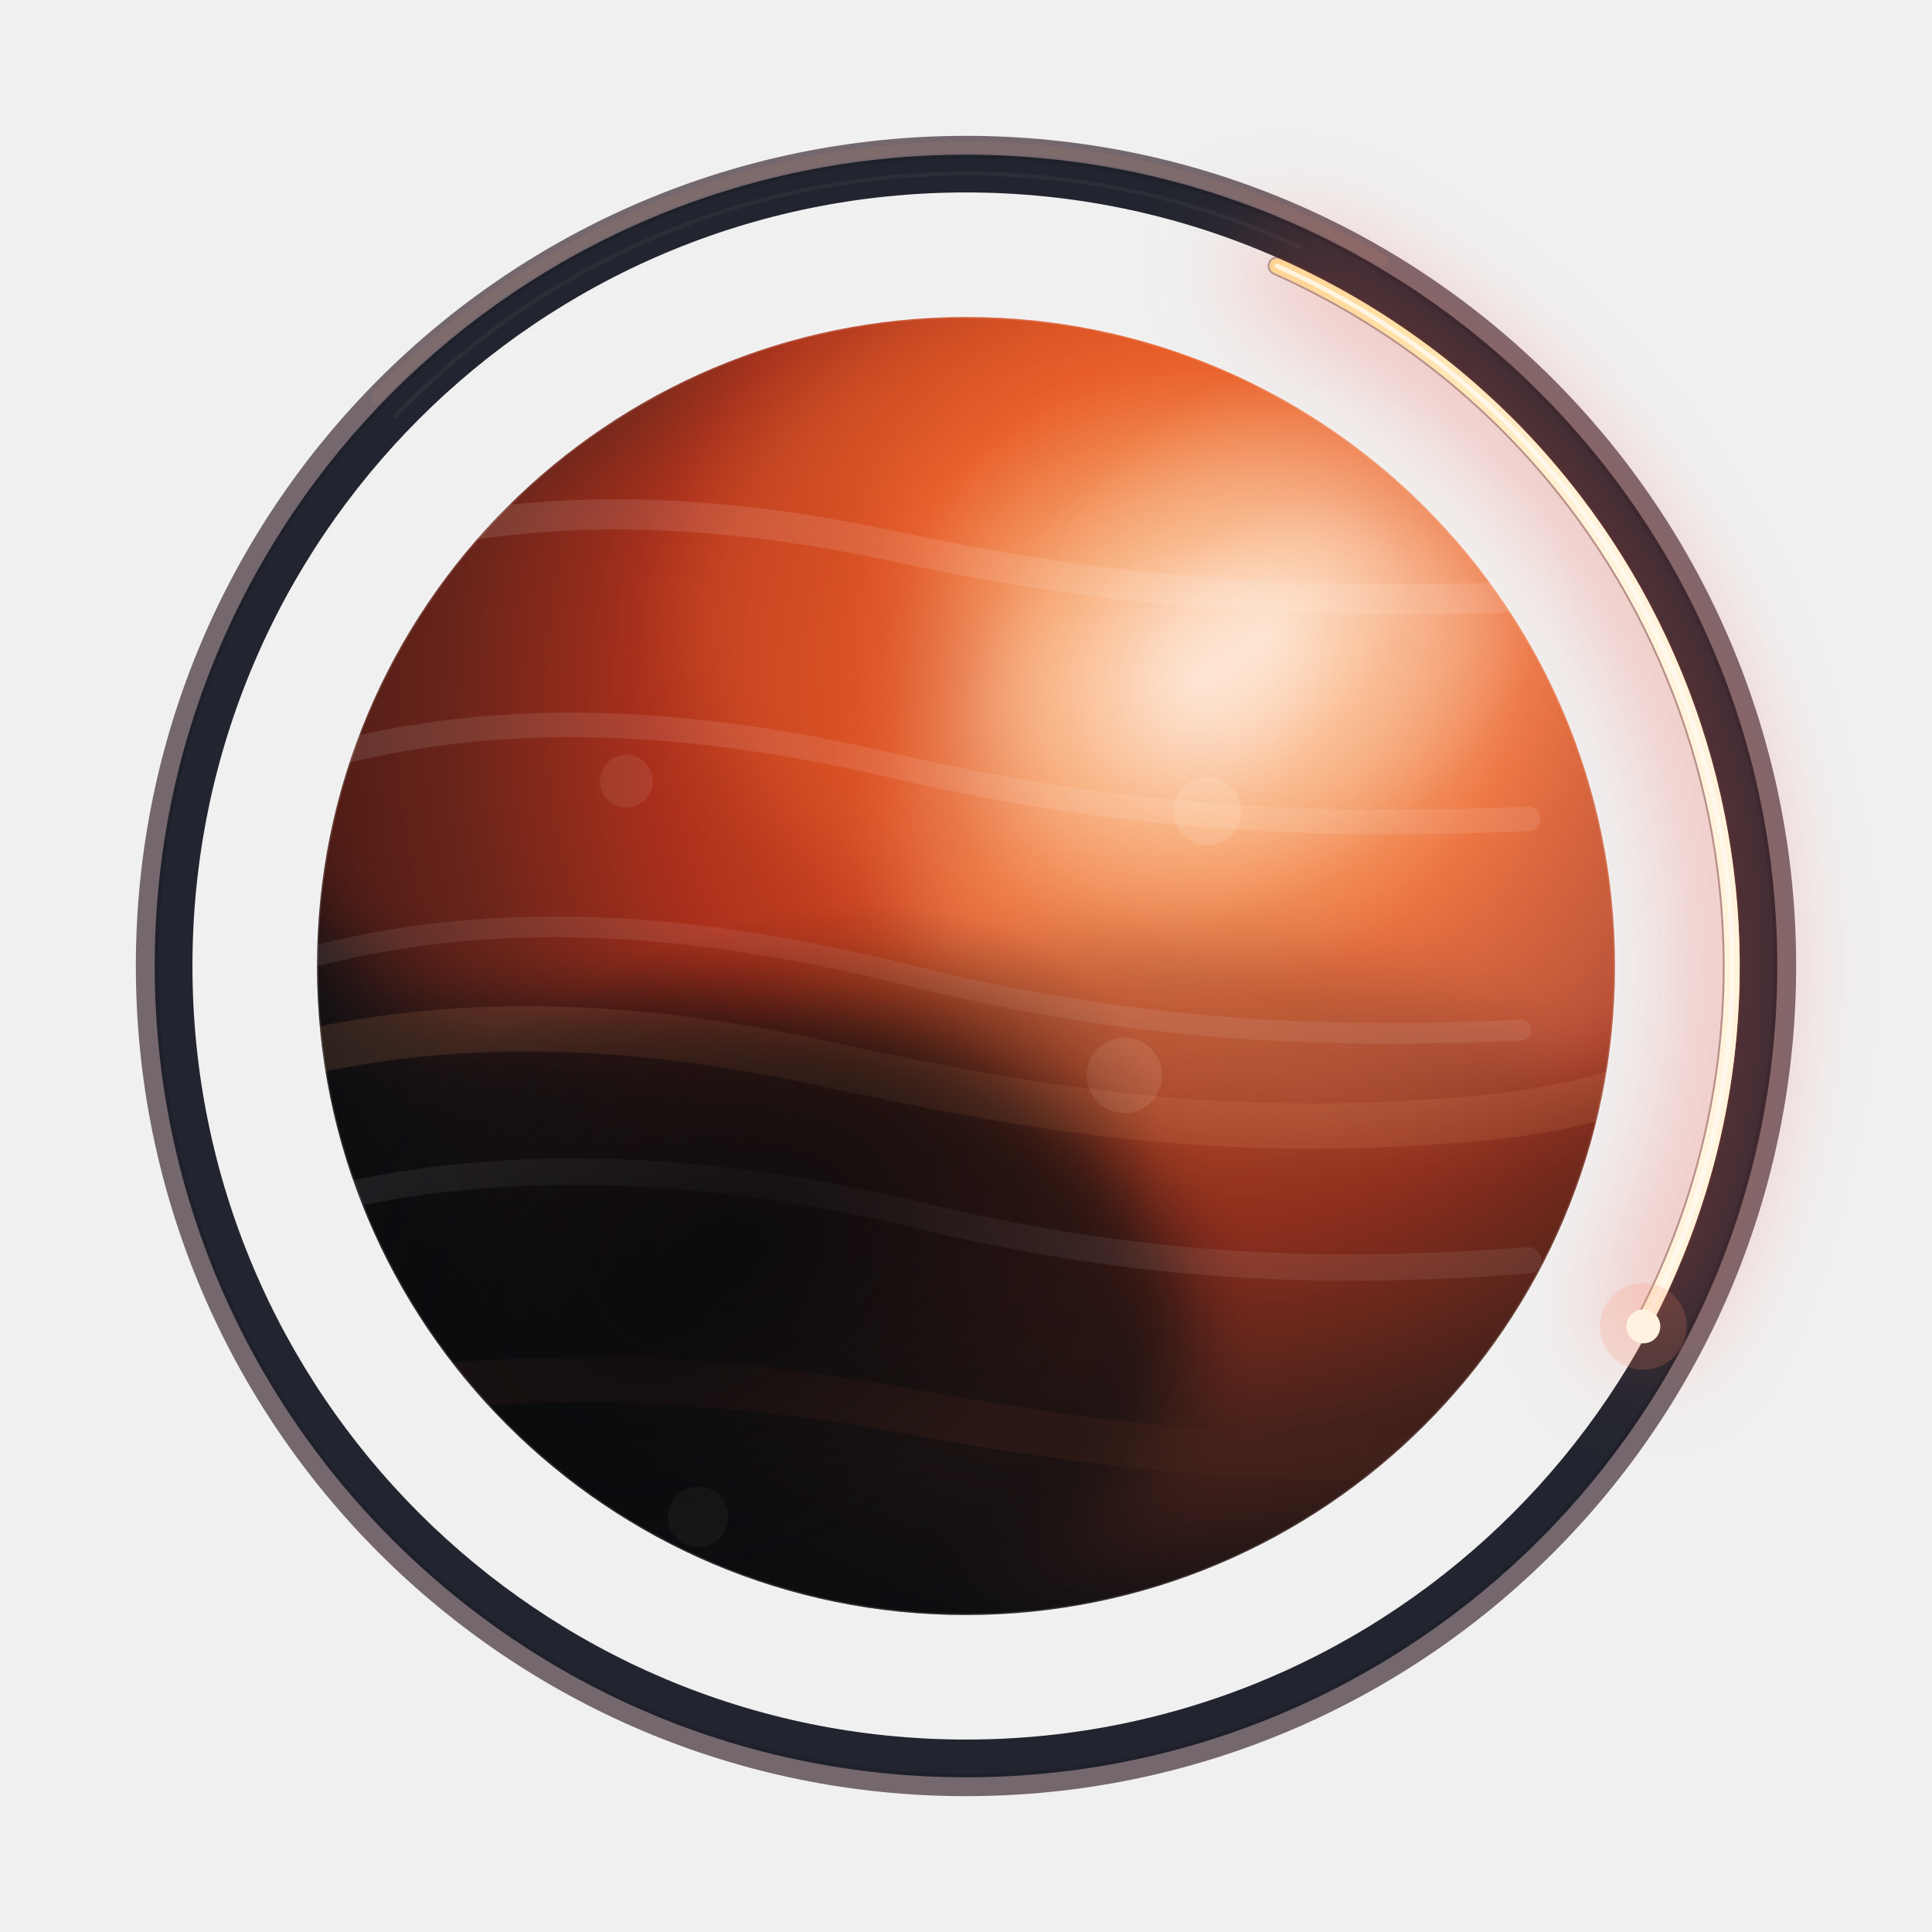
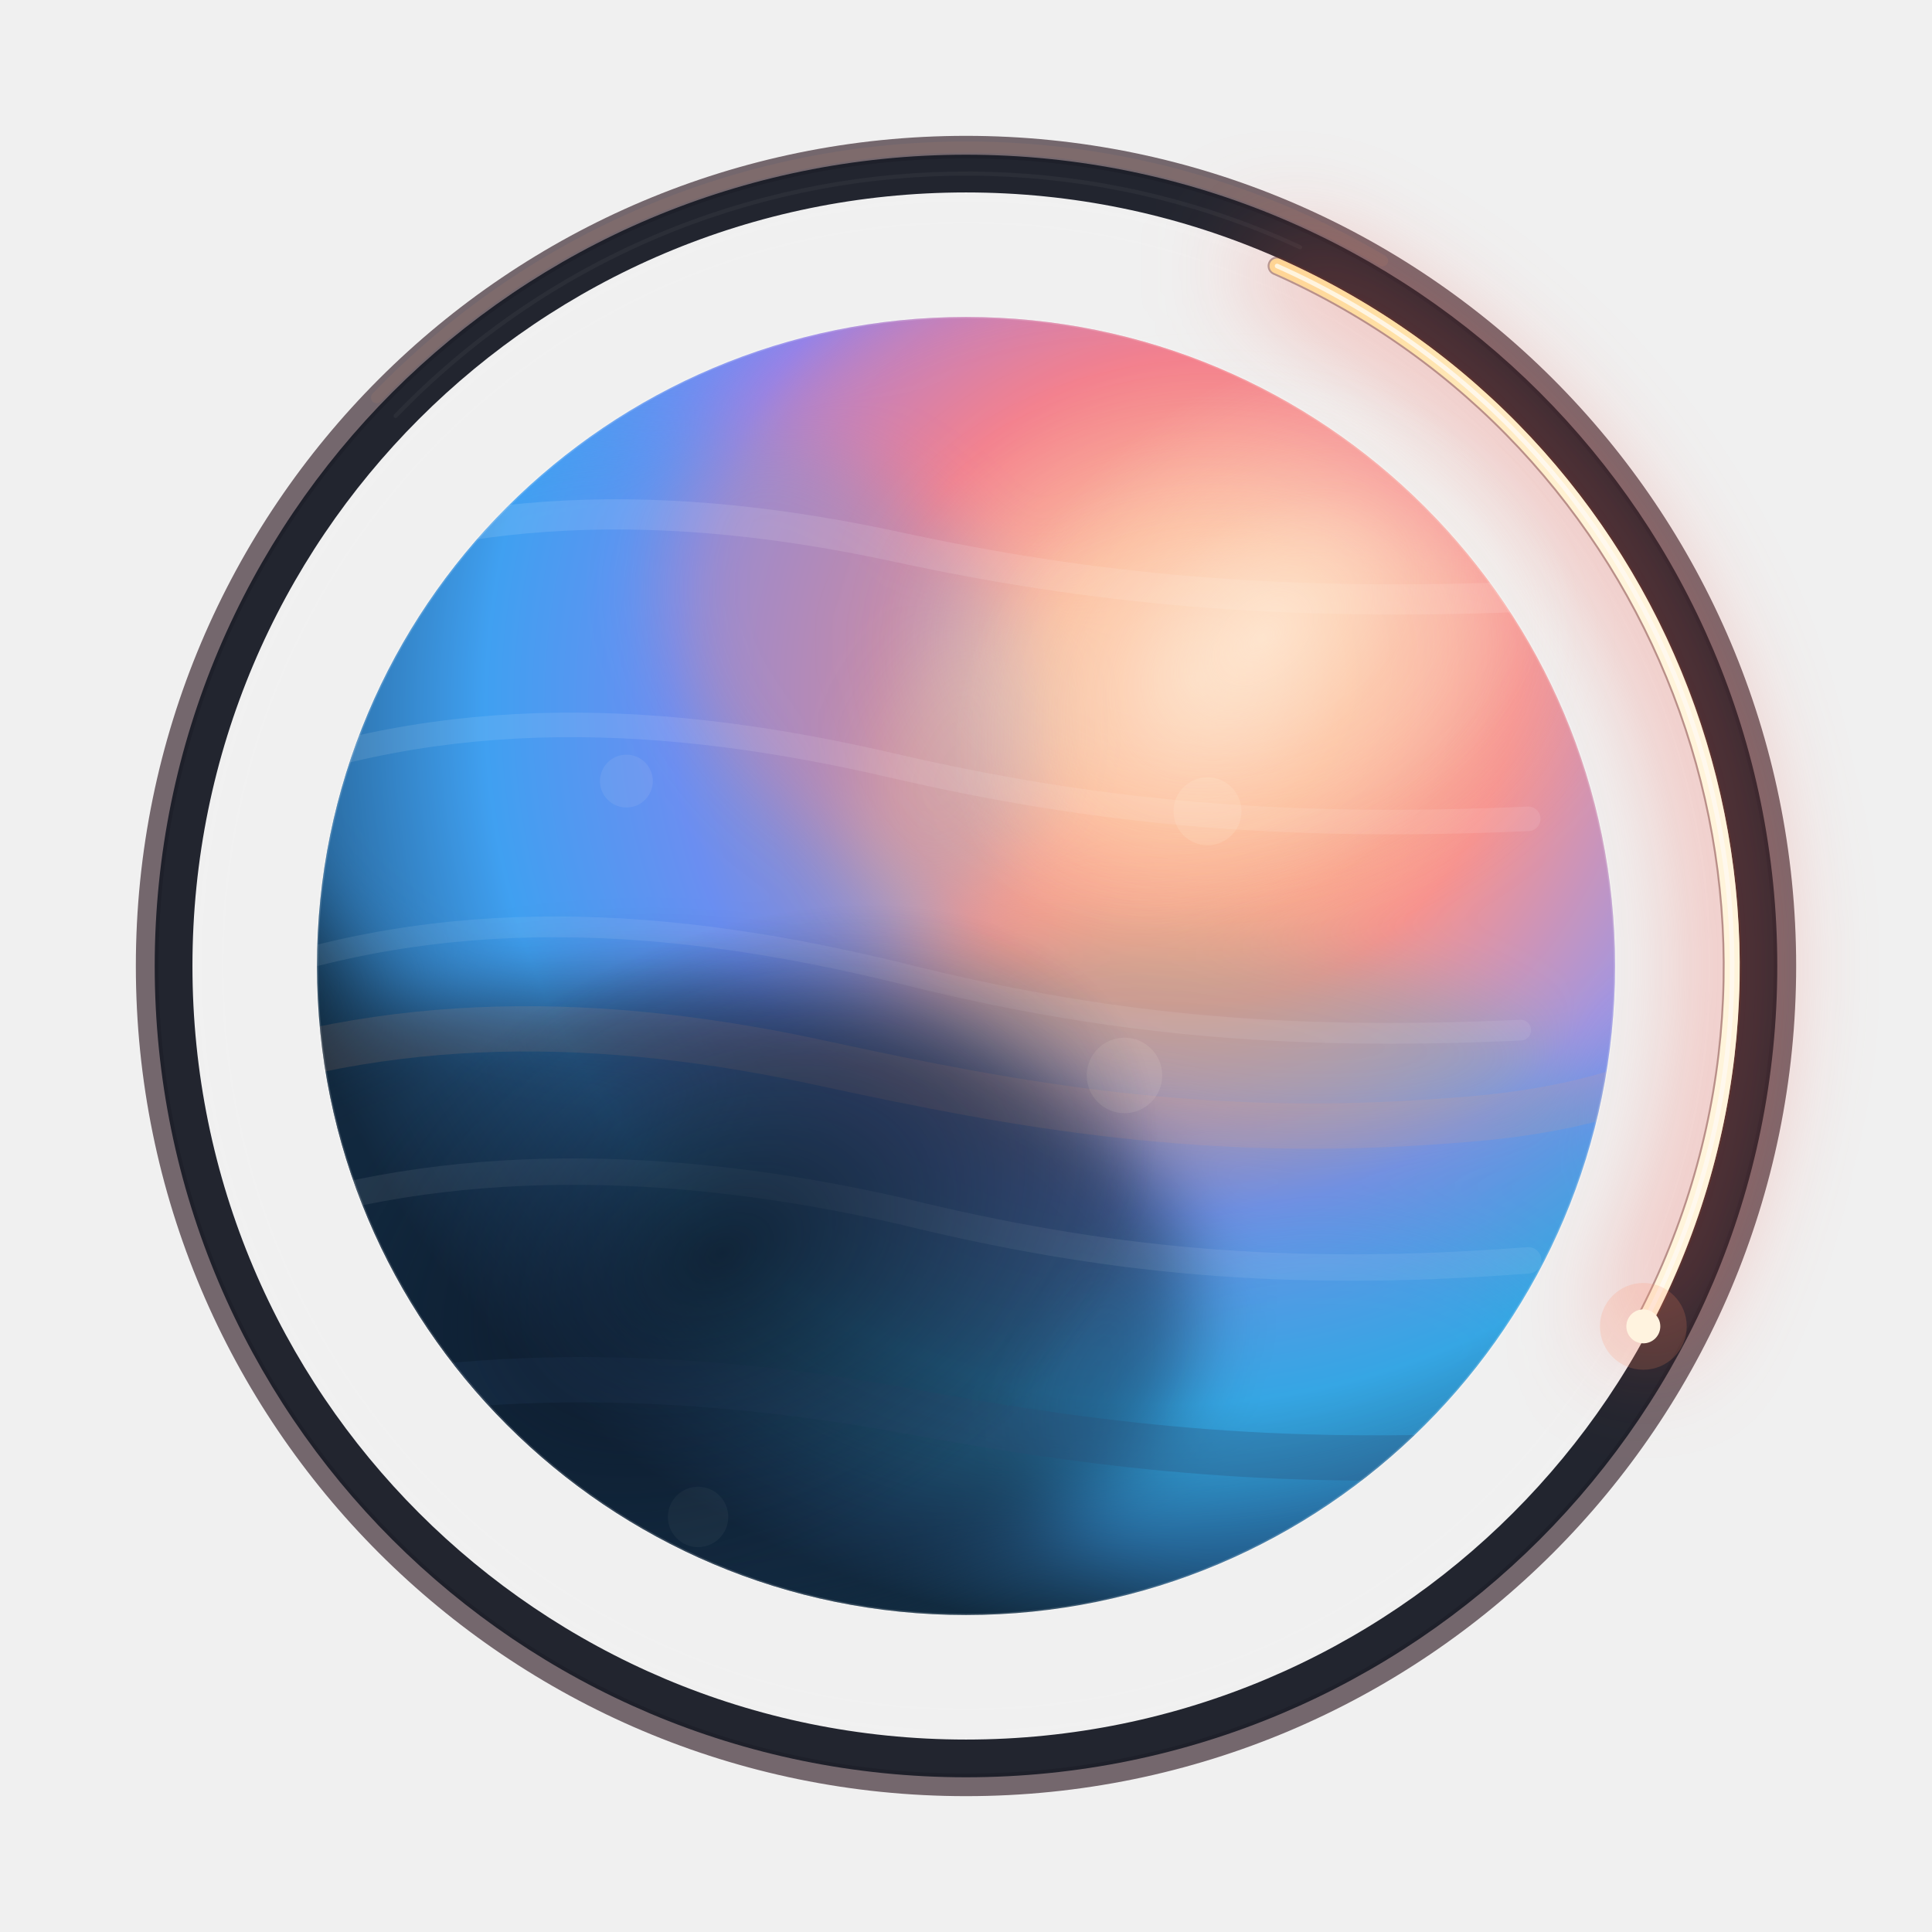
<svg xmlns="http://www.w3.org/2000/svg" width="512" height="512" viewBox="0 0 1024 1024" fill="none">
  <defs>
    <radialGradient id="logo-planet-base" cx="0" cy="0" r="1" gradientUnits="userSpaceOnUse" gradientTransform="translate(636 360) rotate(130) scale(514 494)">
-       <stop stop-color="#FFF0E0" />
-       <stop offset="0.15" stop-color="#F6A05D" />
-       <stop offset="0.34" stop-color="#E55A27" />
-       <stop offset="0.58" stop-color="#A6321D" />
-       <stop offset="0.8" stop-color="#43201A" />
-       <stop offset="1" stop-color="#0F0F12" />
+       <stop stop-color="#FFE1B5" />
+       <stop offset="0.16" stop-color="#FFBA84" />
+       <stop offset="0.34" stop-color="#F57E8A" />
+       <stop offset="0.56" stop-color="#8A82F2" />
+       <stop offset="0.76" stop-color="#41A0F1" />
+       <stop offset="1" stop-color="#112C41" />
    </radialGradient>
    <radialGradient id="logo-planet-shadow" cx="0" cy="0" r="1" gradientUnits="userSpaceOnUse" gradientTransform="translate(382 664) rotate(-28) scale(248 162)">
-       <stop stop-color="#08090B" stop-opacity="0.86" />
-       <stop offset="1" stop-color="#08090B" stop-opacity="0" />
+       <stop stop-color="#0B1322" stop-opacity="0.74" />
+       <stop offset="1" stop-color="#0B1322" stop-opacity="0" />
    </radialGradient>
    <radialGradient id="logo-planet-highlight" cx="0" cy="0" r="1" gradientUnits="userSpaceOnUse" gradientTransform="translate(670 338) rotate(138) scale(192 126)">
-       <stop stop-color="#FFF7EF" stop-opacity="0.68" />
-       <stop offset="0.48" stop-color="#FFF7EF" stop-opacity="0.23" />
-       <stop offset="1" stop-color="#FFF7EF" stop-opacity="0" />
+       <stop stop-color="#FFF4E2" stop-opacity="0.64" />
+       <stop offset="0.48" stop-color="#FFF4E2" stop-opacity="0.22" />
+       <stop offset="1" stop-color="#FFF4E2" stop-opacity="0" />
    </radialGradient>
    <linearGradient id="logo-flare-gradient" x1="674" y1="146" x2="906" y2="704" gradientUnits="userSpaceOnUse">
      <stop stop-color="#F45C4D" />
      <stop offset="0.24" stop-color="#FF8A5D" />
      <stop offset="0.56" stop-color="#FFC37A" />
      <stop offset="0.82" stop-color="#FFE1A7" />
      <stop offset="1" stop-color="#FFF4DB" />
    </linearGradient>
    <linearGradient id="logo-flare-core" x1="684" y1="160" x2="892" y2="690" gradientUnits="userSpaceOnUse">
      <stop stop-color="#FF9E78" />
      <stop offset="0.48" stop-color="#FFF0CF" />
      <stop offset="1" stop-color="#FFF8ED" />
    </linearGradient>
    <filter id="logo-soft-blur-20" x="0" y="0" width="1024" height="1024" filterUnits="userSpaceOnUse" color-interpolation-filters="sRGB">
      <feGaussianBlur stdDeviation="20" />
    </filter>
    <filter id="logo-soft-blur-28" x="0" y="0" width="1024" height="1024" filterUnits="userSpaceOnUse" color-interpolation-filters="sRGB">
      <feGaussianBlur stdDeviation="28" />
    </filter>
    <clipPath id="logo-planet-clip">
      <circle cx="512" cy="512" r="344" />
    </clipPath>
  </defs>
  <circle cx="512" cy="512" r="458" stroke="#FFFFFF" stroke-opacity="0.03" stroke-width="2" />
  <circle cx="512" cy="512" r="434" stroke="#342129" stroke-opacity="0.66" stroke-width="12" />
  <circle cx="512" cy="512" r="420" stroke="#1A1E28" stroke-opacity="0.96" stroke-width="20" />
  <circle cx="512" cy="512" r="406" stroke="#FFFFFF" stroke-opacity="0.055" stroke-width="2" />
  <circle cx="512" cy="512" r="394" stroke="#FFFFFF" stroke-opacity="0.038" stroke-width="1.4" />
  <circle cx="512" cy="512" r="434" stroke="#F3A16E" stroke-opacity="0.08" stroke-width="6" stroke-linecap="round" stroke-dasharray="580 2147" transform="rotate(-136 512 512)" />
  <circle cx="512" cy="512" r="420" stroke="#FFFFFF" stroke-opacity="0.04" stroke-width="2.2" stroke-linecap="round" stroke-dasharray="520 2119" transform="rotate(-136 512 512)" />
  <g filter="url(#logo-soft-blur-28)">
    <circle cx="512" cy="512" r="406" stroke="#F45C4D" stroke-opacity="0.54" stroke-width="28" stroke-linecap="round" stroke-dasharray="666 1885" transform="rotate(-66 512 512)" />
  </g>
  <circle cx="512" cy="512" r="406" stroke="#6D352A" stroke-opacity="0.42" stroke-width="10" stroke-linecap="round" stroke-dasharray="666 1885" transform="rotate(-66 512 512)" />
  <circle cx="512" cy="512" r="406" stroke="url(#logo-flare-gradient)" stroke-width="8" stroke-linecap="round" stroke-dasharray="666 1885" transform="rotate(-66 512 512)" />
  <circle cx="512" cy="512" r="406" stroke="url(#logo-flare-core)" stroke-width="2.4" stroke-linecap="round" stroke-dasharray="666 1885" transform="rotate(-66 512 512)" />
  <circle cx="871" cy="703" r="23" fill="#FF8D65" fill-opacity="0.18" />
  <circle cx="871" cy="703" r="9" fill="#FFF3DF" />
  <circle cx="512" cy="512" r="344" fill="url(#logo-planet-base)" />
  <g clip-path="url(#logo-planet-clip)">
    <g filter="url(#logo-soft-blur-20)">
-       <ellipse cx="330" cy="392" rx="204" ry="154" fill="#B52E1B" fill-opacity="0.32" />
-       <ellipse cx="604" cy="320" rx="246" ry="172" fill="#F16A2D" fill-opacity="0.28" />
-       <ellipse cx="706" cy="444" rx="234" ry="154" fill="#FFD2AE" fill-opacity="0.2" />
-       <ellipse cx="612" cy="656" rx="268" ry="154" fill="#4C261D" fill-opacity="0.28" />
-       <ellipse cx="344" cy="706" rx="286" ry="176" fill="#0D0D10" fill-opacity="0.72" />
+       <ellipse cx="338" cy="386" rx="214" ry="164" fill="#3E9FF0" fill-opacity="0.42" />
+       <ellipse cx="602" cy="312" rx="248" ry="174" fill="#F28593" fill-opacity="0.34" />
+       <ellipse cx="698" cy="438" rx="244" ry="160" fill="#FFD79A" fill-opacity="0.24" />
+       <ellipse cx="606" cy="648" rx="270" ry="150" fill="#11C6A4" fill-opacity="0.2" />
+       <ellipse cx="346" cy="694" rx="286" ry="174" fill="#13263D" fill-opacity="0.62" />
+       <ellipse cx="700" cy="760" rx="150" ry="110" fill="#35A5F6" fill-opacity="0.18" />
    </g>
    <path d="M132 312C242 264 356 264 476 290C578 312 678 322 814 316" stroke="#FFFFFF" stroke-opacity="0.11" stroke-width="16" stroke-linecap="round" />
    <path d="M120 418C236 372 354 378 474 406C578 430 676 440 810 434" stroke="#FFFFFF" stroke-opacity="0.1" stroke-width="13" stroke-linecap="round" />
    <path d="M118 522C236 478 356 486 478 516C582 542 676 552 806 546" stroke="#FFFFFF" stroke-opacity="0.08" stroke-width="11" stroke-linecap="round" />
    <path d="M132 648C236 612 356 614 478 642C584 668 680 678 810 668" stroke="#FFFFFF" stroke-opacity="0.075" stroke-width="14" stroke-linecap="round" />
-     <path d="M110 760C224 724 350 724 482 748C590 768 684 778 816 770" stroke="#4B261D" stroke-opacity="0.3" stroke-width="24" stroke-linecap="round" />
-     <path d="M94 578C206 536 320 538 438 564C540 586 638 604 768 594C828 590 874 578 910 554" stroke="#E59A66" stroke-opacity="0.14" stroke-width="24" stroke-linecap="round" />
+     <path d="M110 760C224 724 350 724 482 748C590 768 684 778 816 770" stroke="#2C4E72" stroke-opacity="0.28" stroke-width="24" stroke-linecap="round" />
+     <path d="M94 578C206 536 320 538 438 564C540 586 638 604 768 594C828 590 874 578 910 554" stroke="#F6A17C" stroke-opacity="0.12" stroke-width="24" stroke-linecap="round" />
    <circle cx="640" cy="430" r="18" fill="#FFF2E2" fill-opacity="0.14" />
    <circle cx="332" cy="414" r="14" fill="#FFF2E2" fill-opacity="0.08" />
    <circle cx="596" cy="570" r="20" fill="#FFF2E2" fill-opacity="0.1" />
    <circle cx="370" cy="804" r="16" fill="#FFF2E2" fill-opacity="0.05" />
  </g>
  <circle cx="512" cy="512" r="344" fill="url(#logo-planet-shadow)" />
  <g filter="url(#logo-soft-blur-28)">
    <ellipse cx="644" cy="340" rx="154" ry="106" fill="#FFF4E2" fill-opacity="0.22" />
  </g>
  <circle cx="512" cy="512" r="344" fill="url(#logo-planet-highlight)" />
  <circle cx="512" cy="512" r="344" fill="none" stroke="#FFFFFF" stroke-opacity="0.15" stroke-width="1.4" />
</svg>
